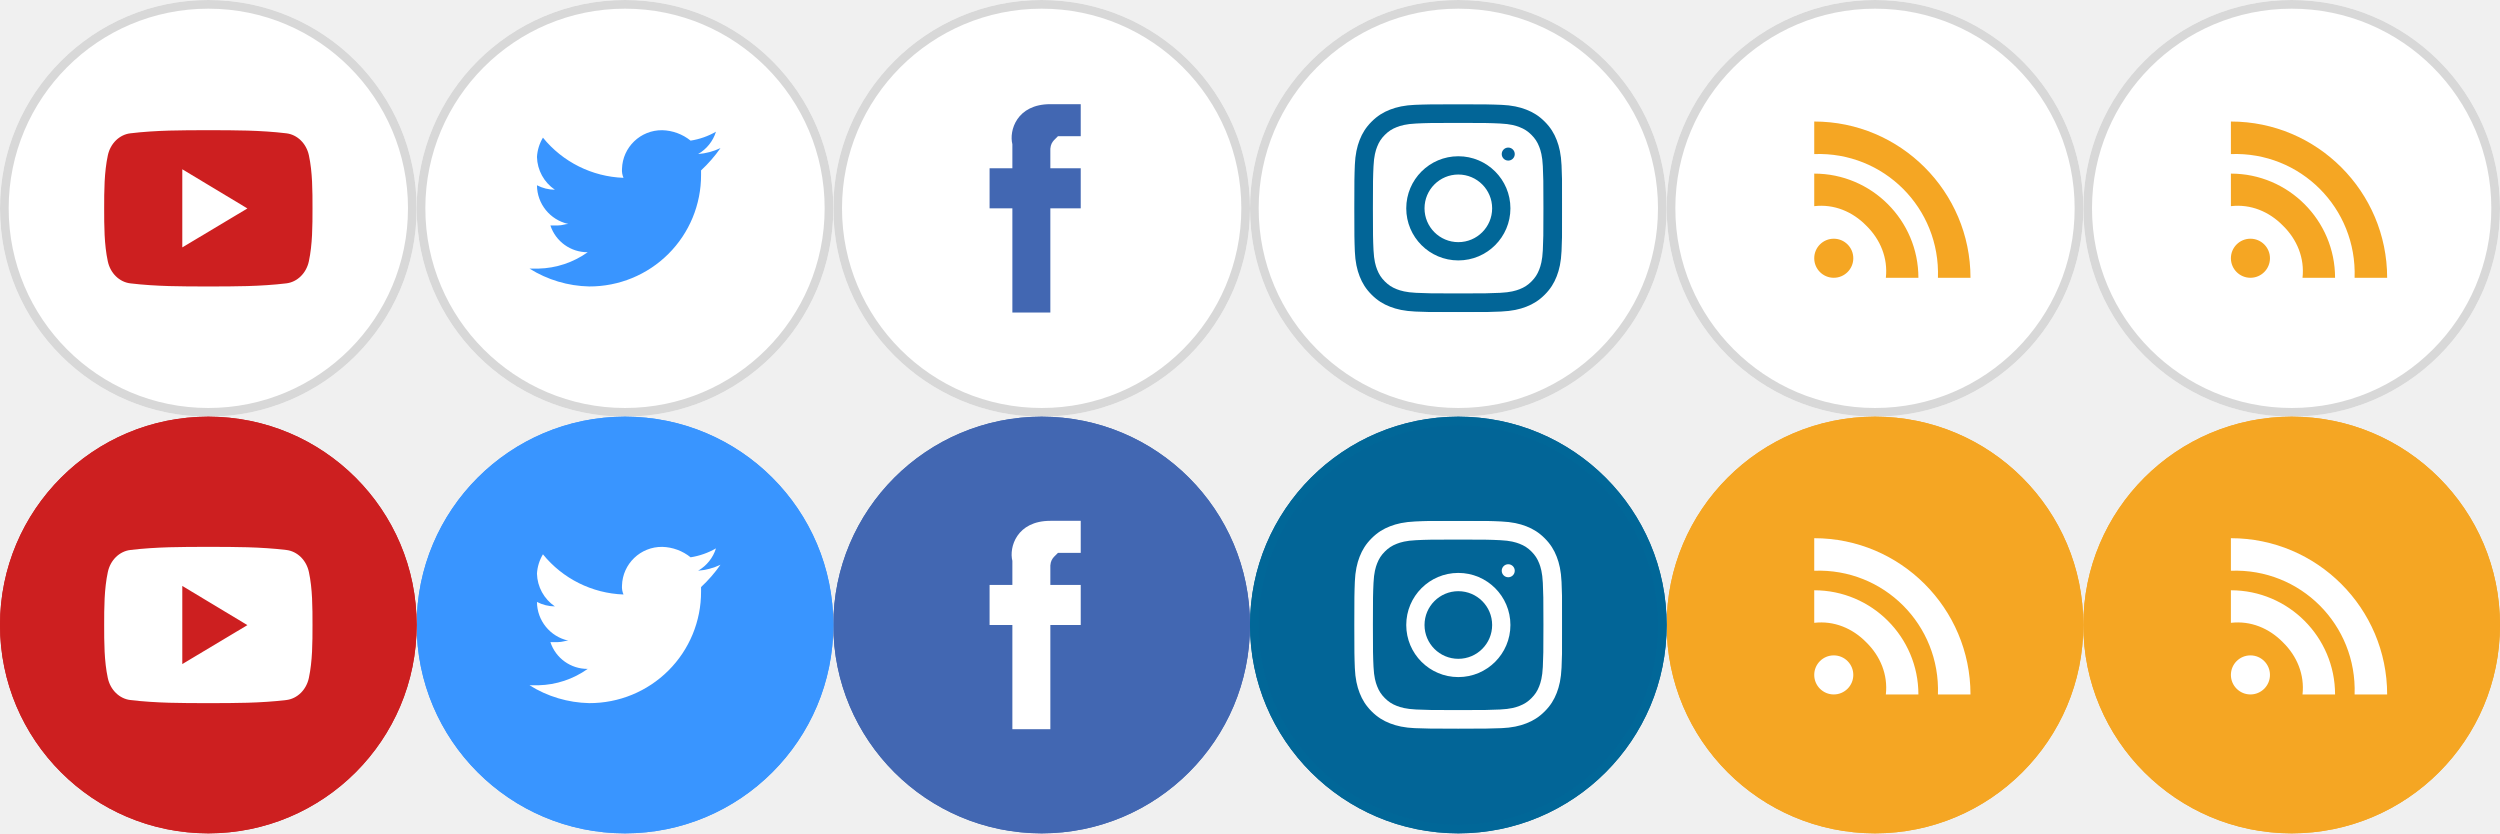
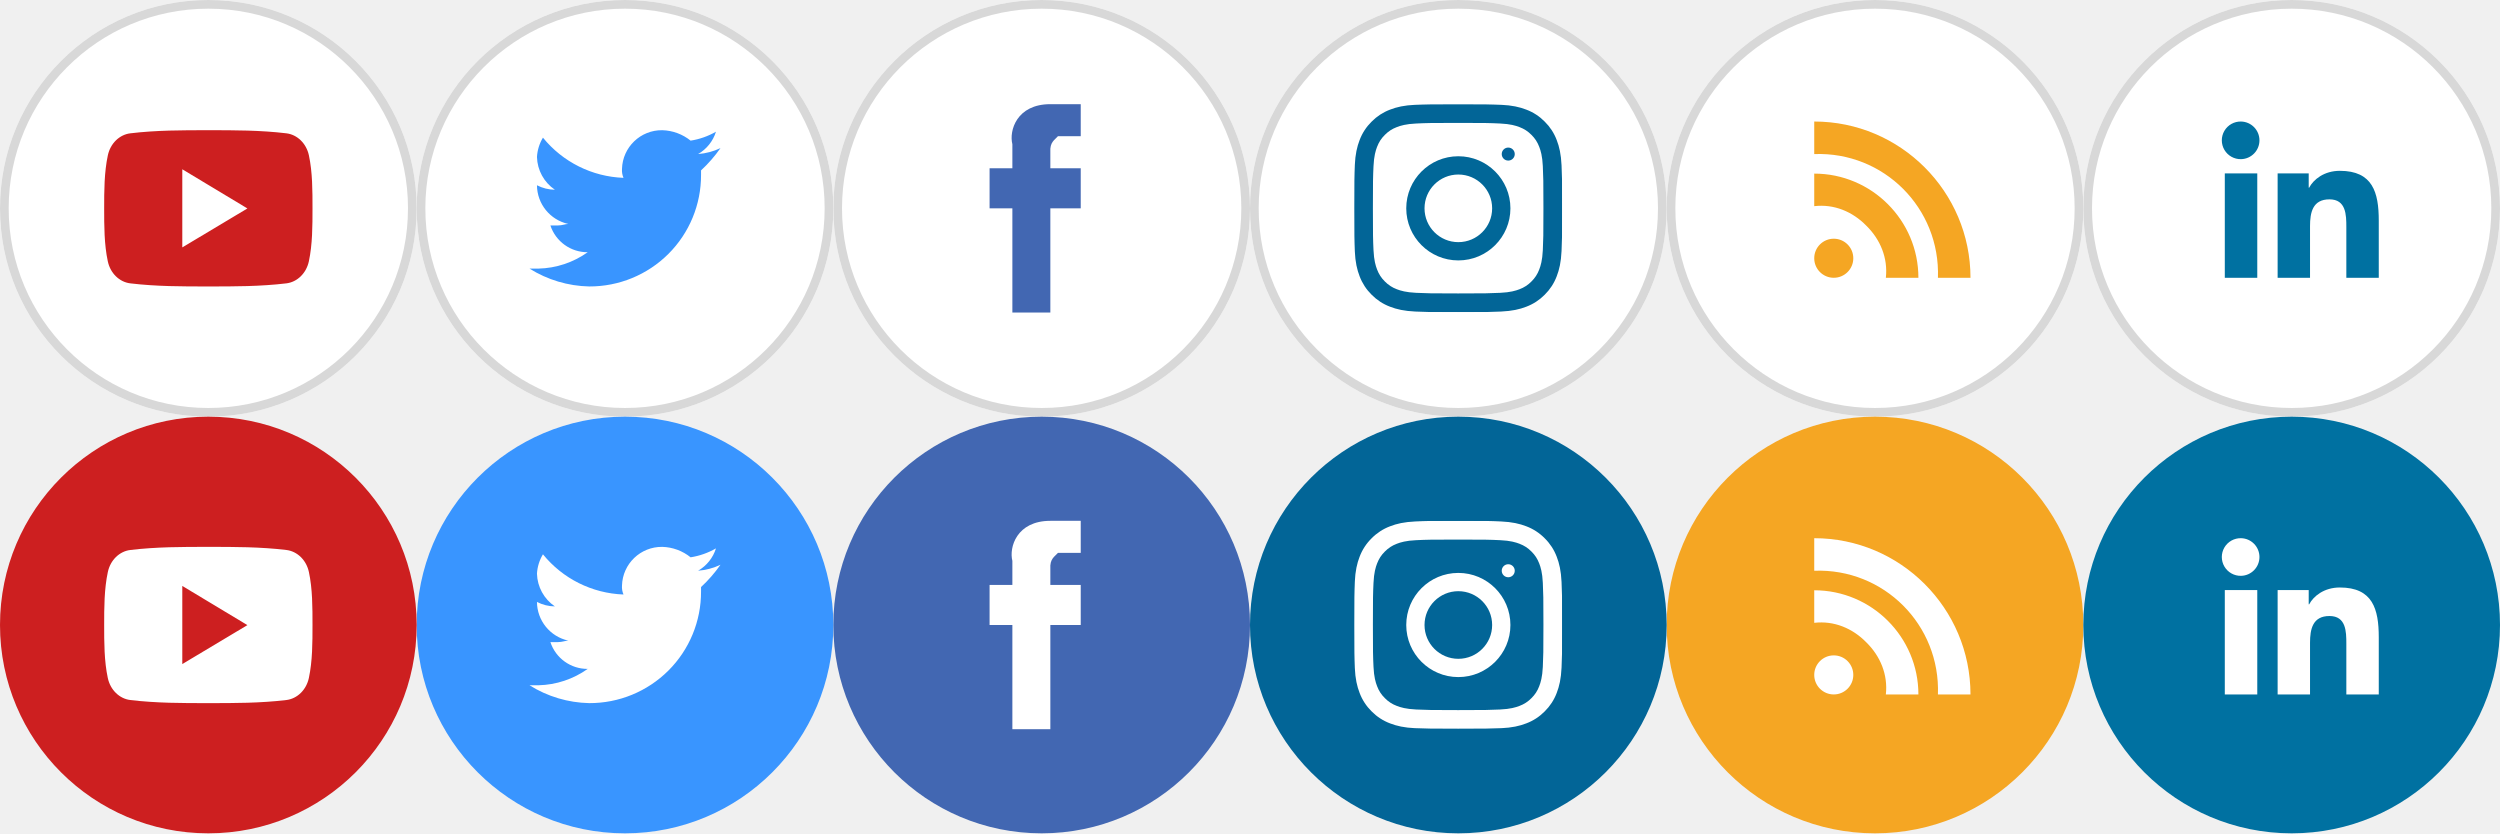
- <svg xmlns="http://www.w3.org/2000/svg" xmlns:xlink="http://www.w3.org/1999/xlink" width="288px" height="96px" viewBox="0 0 288 96" version="1.1">
+ <svg xmlns="http://www.w3.org/2000/svg" xmlns:xlink="http://www.w3.org/1999/xlink" width="288" height="96" viewBox="0 0 288 96">
  <defs>
-     <circle id="path-1" cx="24" cy="24" r="24" />
-     <circle id="path-2" cx="24" cy="24" r="24" />
-     <circle id="path-3" cx="24" cy="24" r="24" />
-     <polygon id="path-4" points="3.08822534e-16 0 23.962 0 23.962 23.959 0 23.959" />
-     <circle id="path-6" cx="24" cy="24" r="24" />
-     <circle id="path-7" cx="24" cy="24" r="24" />
-     <circle id="path-8" cx="24" cy="24" r="24" />
-     <circle id="path-9" cx="24" cy="24" r="24" />
-     <circle id="path-10" cx="24" cy="24" r="24" />
-     <circle id="path-11" cx="24" cy="24" r="24" />
-     <polygon id="path-12" points="3.08822534e-16 0 23.962 0 23.962 23.959 0 23.959" />
-     <circle id="path-14" cx="24" cy="24" r="24" />
-     <circle id="path-15" cx="24" cy="24" r="24" />
-     <circle id="path-16" cx="24" cy="24" r="24" />
+     <circle id="a" cx="24" cy="24" r="24" />
+     <circle id="b" cx="24" cy="24" r="24" />
+     <circle id="c" cx="24" cy="24" r="24" />
+     <path id="d" d="M0 0L23.962 0 23.962 23.959 0 23.959z" />
+     <circle id="f" cx="24" cy="24" r="24" />
+     <circle id="g" cx="24" cy="24" r="24" />
+     <circle id="h" cx="24" cy="24" r="24" />
+     <path id="i" d="M0 0L23.962 0 23.962 23.959 0 23.959z" />
  </defs>
-   <g id="Symbols" stroke="none" stroke-width="1" fill="none" fill-rule="evenodd">
-     <g id="sprite_rrss_icons">
-       <g id="off">
-         <g id="btn_rrss_rss_off" transform="translate(192, 0)">
-           <g id="rss">
-             <g id="Oval-3-Copy-4">
-               <use fill="#FFFFFF" fill-rule="evenodd" xlink:href="#path-1" />
-               <circle stroke="#D8D8D8" stroke-width="1" cx="24" cy="24" r="23.5" />
-             </g>
-             <path d="M21.5,29.75 C21.5,30.992 20.492,32 19.25,32 C18.007,32 17,30.992 17,29.75 C17,28.507 18.007,27.5 19.25,27.5 C20.492,27.5 21.5,28.507 21.5,29.75 L21.5,29.75 Z M17,17.75 C25.014,17.45 31.535,23.977 31.25,32 L35,32 C35,22.074 26.925,14 17,14 L17,17.75 Z M17,23.75 C19.271,23.485 21.405,24.368 23,26 C24.616,27.582 25.501,29.722 25.25,32 L29,32 C29,25.383 23.617,20 17,20 L17,23.75 Z" id="Fill-100" fill="#F5A623" />
-           </g>
-         </g>
-         <g id="btn_rrss_rss_off" transform="translate(240, 0)">
-           <g id="rss">
-             <g id="Oval-3-Copy-4">
-               <use fill="#FFFFFF" fill-rule="evenodd" xlink:href="#path-2" />
-               <circle stroke="#D8D8D8" stroke-width="1" cx="24" cy="24" r="23.5" />
-             </g>
-             <path d="M21.5,29.75 C21.5,30.992 20.492,32 19.25,32 C18.007,32 17,30.992 17,29.75 C17,28.507 18.007,27.5 19.25,27.5 C20.492,27.5 21.5,28.507 21.5,29.75 L21.5,29.75 Z M17,17.75 C25.014,17.45 31.535,23.977 31.25,32 L35,32 C35,22.074 26.925,14 17,14 L17,17.75 Z M17,23.75 C19.271,23.485 21.405,24.368 23,26 C24.616,27.582 25.501,29.722 25.25,32 L29,32 C29,25.383 23.617,20 17,20 L17,23.75 Z" id="Fill-100" fill="#F5A623" />
-           </g>
-         </g>
-         <g id="btn_rrss_ig_off" transform="translate(144, 0)">
-           <g id="ig">
-             <g id="Oval-3-Copy-3">
-               <use fill="#FFFFFF" fill-rule="evenodd" xlink:href="#path-3" />
-               <circle stroke="#D8D8D8" stroke-width="1" cx="24" cy="24" r="23.5" />
-             </g>
-             <g id="Instagram-icon-black" transform="translate(12, 12)">
-               <g id="Group-3">
-                 <mask id="mask-5" fill="white">
-                   <use xlink:href="#path-4" />
-                 </mask>
-                 <g id="Clip-2" />
-                 <path d="M11.981,0 C8.727,0 8.319,0.014 7.041,0.072 C5.766,0.13 4.895,0.333 4.133,0.629 C3.345,0.935 2.677,1.345 2.011,2.011 C1.345,2.677 0.935,3.345 0.629,4.133 C0.333,4.895 0.13,5.766 0.072,7.041 C0.014,8.319 0,8.727 0,11.981 C0,15.235 0.014,15.643 0.072,16.921 C0.13,18.196 0.333,19.067 0.629,19.829 C0.935,20.617 1.345,21.285 2.011,21.951 C2.677,22.617 3.345,23.027 4.133,23.333 C4.895,23.629 5.766,23.832 7.041,23.89 C8.319,23.948 8.727,23.962 11.981,23.962 C15.235,23.962 15.643,23.948 16.921,23.89 C18.196,23.832 19.067,23.629 19.829,23.333 C20.617,23.027 21.285,22.617 21.951,21.951 C22.617,21.285 23.027,20.617 23.333,19.829 C23.629,19.067 23.832,18.196 23.89,16.921 C23.948,15.643 23.962,15.235 23.962,11.981 C23.962,8.727 23.948,8.319 23.89,7.041 C23.832,5.766 23.629,4.895 23.333,4.133 C23.027,3.345 22.617,2.677 21.951,2.011 C21.285,1.345 20.617,0.935 19.829,0.629 C19.067,0.333 18.196,0.13 16.921,0.072 C15.643,0.014 15.235,0 11.981,0 M11.981,2.159 C15.18,2.159 15.559,2.171 16.822,2.229 C17.991,2.282 18.625,2.477 19.047,2.641 C19.606,2.858 20.006,3.118 20.425,3.537 C20.844,3.957 21.104,4.356 21.321,4.915 C21.485,5.337 21.68,5.972 21.734,7.14 C21.791,8.403 21.803,8.782 21.803,11.981 C21.803,15.18 21.791,15.559 21.734,16.822 C21.68,17.991 21.485,18.625 21.321,19.047 C21.104,19.606 20.844,20.006 20.425,20.425 C20.006,20.844 19.606,21.104 19.047,21.321 C18.625,21.485 17.991,21.68 16.822,21.734 C15.559,21.791 15.18,21.803 11.981,21.803 C8.782,21.803 8.403,21.791 7.14,21.734 C5.972,21.68 5.337,21.485 4.915,21.321 C4.356,21.104 3.957,20.844 3.537,20.425 C3.118,20.006 2.859,19.606 2.641,19.047 C2.477,18.625 2.282,17.991 2.229,16.822 C2.171,15.559 2.159,15.18 2.159,11.981 C2.159,8.782 2.171,8.403 2.229,7.14 C2.282,5.972 2.477,5.337 2.641,4.915 C2.859,4.356 3.118,3.957 3.537,3.537 C3.957,3.118 4.356,2.858 4.915,2.641 C5.337,2.477 5.972,2.282 7.14,2.229 C8.403,2.171 8.782,2.159 11.981,2.159" id="Fill-1" fill="#026597" mask="url(#mask-5)" />
-               </g>
-               <path d="M12,15.895 C9.849,15.895 8.105,14.151 8.105,12 C8.105,9.849 9.849,8.105 12,8.105 C14.151,8.105 15.895,9.849 15.895,12 C15.895,14.151 14.151,15.895 12,15.895 M12,6 C8.686,6 6,8.686 6,12 C6,15.314 8.686,18 12,18 C15.314,18 18,15.314 18,12 C18,8.686 15.314,6 12,6" id="Fill-4" fill="#016798" />
-               <path d="M18.5,5.75 C18.5,6.164 18.164,6.5 17.75,6.5 C17.336,6.5 17,6.164 17,5.75 C17,5.336 17.336,5 17.75,5 C18.164,5 18.5,5.336 18.5,5.75" id="Fill-5" fill="#03649B" />
-             </g>
-           </g>
-         </g>
-         <g id="btn_rrss_fb_off" transform="translate(96, 0)">
-           <g id="fb">
-             <g id="Oval-3-Copy-2">
-               <use fill="#FFFFFF" fill-rule="evenodd" xlink:href="#path-6" />
-               <circle stroke="#D8D8D8" stroke-width="1" cx="24" cy="24" r="23.5" />
-             </g>
-             <path d="M28.5,19.385 L25,19.385 L25,17.538 C24.924,16.346 25.508,16.127 25.875,15.692 L28.5,15.692 L28.5,12 L25,12 C21.109,12 20.231,15.067 20.625,16.615 L20.625,19.385 L18,19.385 L18,24 L20.625,24 L20.625,36 L25,36 L25,24 L28.5,24 L28.5,19.385 Z" id="Fill-39" fill="#4267B2" />
-           </g>
-         </g>
-         <g id="btn_rrss_tw_off" transform="translate(48, 0)">
-           <g id="tw">
-             <g id="Oval-3-Copy">
-               <use fill="#FFFFFF" fill-rule="evenodd" xlink:href="#path-7" />
-               <circle stroke="#D8D8D8" stroke-width="1" cx="24" cy="24" r="23.5" />
-             </g>
-             <path d="M32.423,17.744 C33.409,17.177 34.144,16.258 34.48,15.172 C33.578,15.692 32.587,16.04 31.558,16.201 C30.632,15.454 29.485,15.032 28.294,15 C25.786,14.97 23.719,16.956 23.654,19.457 C23.627,19.809 23.686,20.162 23.827,20.486 C20.208,20.353 16.824,18.665 14.547,15.857 C14.14,16.534 13.904,17.298 13.859,18.086 C13.898,19.601 14.666,21.004 15.922,21.858 C15.203,21.85 14.497,21.674 13.859,21.343 C13.871,23.487 15.369,25.338 17.468,25.8 C17.118,25.8 16.78,25.972 16.265,25.972 L15.406,25.972 C16.014,27.823 17.75,29.07 19.702,29.057 C18.044,30.239 16.068,30.896 14.031,30.943 L13,30.943 C15.062,32.238 17.438,32.948 19.874,33 C23.296,33.013 26.581,31.663 29.001,29.249 C31.421,26.835 32.775,23.557 32.762,20.144 L32.762,19.629 C33.597,18.854 34.348,17.992 35,17.058 C34.191,17.445 33.317,17.678 32.423,17.744 Z" id="icon_twitter_big" fill="#3995FF" fill-rule="nonzero" />
-           </g>
-         </g>
-         <g id="btn_rrss_yt_off">
-           <g id="yt">
-             <g id="Oval-3">
-               <use fill="#FFFFFF" fill-rule="evenodd" xlink:href="#path-8" />
-               <circle stroke="#D8D8D8" stroke-width="1" cx="24" cy="24" r="23.5" />
-             </g>
-             <path d="M35.585,17.896 C35.291,16.522 34.247,15.509 32.99,15.358 C30.015,15 27.002,14.999 24.004,15 C21.005,14.999 17.992,15 15.016,15.358 C13.76,15.509 12.716,16.522 12.423,17.896 C12.005,19.851 12,21.986 12,24 C12,26.014 12,28.15 12.419,30.105 C12.711,31.478 13.755,32.492 15.012,32.643 C17.988,33 21,33.002 23.999,33 C26.999,33.002 30.011,33 32.986,32.643 C34.242,32.492 35.286,31.478 35.58,30.105 C35.999,28.15 36,26.014 36,24 C36,21.986 36.004,19.851 35.585,17.896 Z M21,28.5 L21,19.5 C23.5,21.005 25.984,22.499 28.5,24.013 C25.991,25.514 23.507,27.001 21,28.5 Z" id="Fill-1" fill="#CD1F20" />
-           </g>
+   <g fill="none" fill-rule="evenodd">
+     <g transform="translate(192)">
+       <use fill="#FFF" xlink:href="#a" />
+       <circle cx="24" cy="24" r="23.5" stroke="#D8D8D8" />
+       <path fill="#F5A623" d="M21.5 29.75a2.25 2.25 0 1 1-4.5 0 2.25 2.25 0 0 1 4.5 0zm-4.5-12c8.014-.3 14.535 6.227 14.25 14.25H35c0-9.926-8.075-18-18-18v3.75zm0 6c2.27-.265 4.405.618 6 2.25 1.616 1.582 2.501 3.722 2.25 6H29c0-6.617-5.383-12-12-12v3.75z" />
+     </g>
+     <g transform="translate(240)">
+       <use fill="#FFF" xlink:href="#b" />
+       <circle cx="24" cy="24" r="23.5" stroke="#D8D8D8" />
+       <path fill="#0071A1" d="M34.034 32h-3.736v-5.848c0-1.394-.025-3.187-1.943-3.187-1.943 0-2.24 1.52-2.24 3.088V32h-3.732V19.977h3.58v1.643h.052c.5-.945 1.717-1.941 3.535-1.941 3.785 0 4.484 2.488 4.484 5.727V32zM18.17 18.335A2.168 2.168 0 1 1 18.165 14a2.168 2.168 0 0 1 .005 4.335zM16.297 32h3.741V19.977h-3.741V32z" />
+     </g>
+     <g transform="translate(144)">
+       <use fill="#FFF" xlink:href="#c" />
+       <circle cx="24" cy="24" r="23.5" stroke="#D8D8D8" />
+       <g transform="translate(12 12)">
+         <mask id="e" fill="#fff">
+           <use xlink:href="#d" />
+         </mask>
+         <path fill="#026597" d="M11.981 0c-3.254 0-3.662.014-4.94.072C5.766.13 4.895.332 4.133.63a5.872 5.872 0 0 0-2.122 1.382A5.872 5.872 0 0 0 .629 4.133C.333 4.895.13 5.766.072 7.041.014 8.32 0 8.727 0 11.981c0 3.254.014 3.662.072 4.94.058 1.275.26 2.146.557 2.908a5.872 5.872 0 0 0 1.382 2.122 5.872 5.872 0 0 0 2.122 1.382c.762.296 1.633.499 2.908.557 1.278.058 1.686.072 4.94.072 3.254 0 3.662-.014 4.94-.072 1.275-.058 2.146-.26 2.908-.557a5.872 5.872 0 0 0 2.122-1.382 5.873 5.873 0 0 0 1.382-2.122c.296-.762.499-1.633.557-2.908.058-1.278.072-1.686.072-4.94 0-3.254-.014-3.662-.072-4.94-.058-1.275-.26-2.146-.557-2.908a5.873 5.873 0 0 0-1.382-2.122A5.872 5.872 0 0 0 19.83.629C19.067.333 18.196.13 16.921.072 15.643.014 15.235 0 11.98 0m0 2.159c3.2 0 3.578.012 4.841.07 1.169.053 1.803.248 2.225.412.56.217.959.477 1.378.896.42.42.679.819.896 1.378.164.422.36 1.057.413 2.225.057 1.263.07 1.642.07 4.841 0 3.2-.013 3.578-.07 4.841-.054 1.169-.249 1.803-.413 2.225a3.71 3.71 0 0 1-.896 1.378 3.71 3.71 0 0 1-1.378.896c-.422.164-1.056.36-2.225.413-1.263.057-1.642.07-4.841.07-3.2 0-3.578-.013-4.841-.07-1.168-.054-1.803-.249-2.225-.413a3.712 3.712 0 0 1-1.378-.896 3.714 3.714 0 0 1-.896-1.378c-.164-.422-.36-1.056-.412-2.225-.058-1.263-.07-1.642-.07-4.841 0-3.199.012-3.578.07-4.841.053-1.168.248-1.803.412-2.225.218-.56.477-.958.896-1.378.42-.419.819-.679 1.378-.896.422-.164 1.057-.36 2.225-.412 1.263-.058 1.642-.07 4.841-.07" mask="url(#e)" />
+         <path fill="#016798" d="M12 15.895a3.895 3.895 0 1 1 0-7.79 3.895 3.895 0 0 1 0 7.79M12 6a6 6 0 1 0 0 12 6 6 0 0 0 0-12" />
+         <path fill="#03649B" d="M18.5 5.75a.75.75 0 1 1-1.5 0 .75.75 0 0 1 1.5 0" />
+       </g>
+     </g>
+     <g transform="translate(96)">
+       <use fill="#FFF" xlink:href="#f" />
+       <circle cx="24" cy="24" r="23.5" stroke="#D8D8D8" />
+       <path fill="#4267B2" d="M28.5 19.385H25v-1.847c-.076-1.192.508-1.411.875-1.846H28.5V12H25c-3.891 0-4.77 3.067-4.375 4.615v2.77H18V24h2.625v12H25V24h3.5v-4.615z" />
+     </g>
+     <g transform="translate(48)">
+       <use fill="#FFF" xlink:href="#g" />
+       <circle cx="24" cy="24" r="23.5" stroke="#D8D8D8" />
+       <path fill="#3995FF" fill-rule="nonzero" d="M32.423 17.744a4.503 4.503 0 0 0 2.057-2.572 8.473 8.473 0 0 1-2.922 1.03A5.433 5.433 0 0 0 28.294 15a4.581 4.581 0 0 0-4.64 4.457 2.17 2.17 0 0 0 .173 1.03 12.54 12.54 0 0 1-9.28-4.63 4.854 4.854 0 0 0-.688 2.229 4.708 4.708 0 0 0 2.063 3.772 4.584 4.584 0 0 1-2.063-.515 4.592 4.592 0 0 0 3.609 4.457c-.35 0-.688.172-1.203.172h-.859a4.49 4.49 0 0 0 4.296 3.085 10.187 10.187 0 0 1-5.67 1.886H13A13.465 13.465 0 0 0 19.874 33 12.854 12.854 0 0 0 29 29.25a12.792 12.792 0 0 0 3.76-9.106v-.515A16.017 16.017 0 0 0 35 17.06a7.215 7.215 0 0 1-2.577.685z" />
+     </g>
+     <use fill="#FFF" xlink:href="#h" />
+     <circle cx="24" cy="24" r="23.5" stroke="#D8D8D8" />
+     <path fill="#CD1F20" d="M35.585 17.896c-.294-1.374-1.338-2.387-2.595-2.538-2.975-.358-5.988-.36-8.986-.358-3-.001-6.012 0-8.988.358-1.256.151-2.3 1.164-2.593 2.538C12.005 19.851 12 21.986 12 24c0 2.014 0 4.15.419 6.105.292 1.373 1.336 2.387 2.593 2.538C17.988 33 21 33.002 24 33c3 .002 6.012 0 8.987-.357 1.256-.151 2.3-1.165 2.594-2.538C36 28.15 36 26.014 36 24c0-2.014.004-4.149-.415-6.104zM21 28.5v-9l7.5 4.513L21 28.5z" />
+     <g transform="translate(0 48)">
+       <g transform="translate(192)">
+         <circle cx="24" cy="24" r="24" fill="#F5A623" />
+         <path fill="#FFF" d="M21.5 29.75a2.25 2.25 0 1 1-4.5 0 2.25 2.25 0 0 1 4.5 0zm-4.5-12c8.014-.3 14.535 6.227 14.25 14.25H35c0-9.926-8.075-18-18-18v3.75zm0 6c2.27-.265 4.405.618 6 2.25 1.616 1.582 2.501 3.722 2.25 6H29c0-6.617-5.383-12-12-12v3.75z" />
+       </g>
+       <g transform="translate(240)">
+         <circle cx="24" cy="24" r="24" fill="#0071A1" />
+         <path fill="#FFF" d="M34.034 32h-3.736v-5.848c0-1.394-.025-3.187-1.943-3.187-1.943 0-2.24 1.52-2.24 3.088V32h-3.732V19.977h3.58v1.643h.052c.5-.945 1.717-1.941 3.535-1.941 3.785 0 4.484 2.488 4.484 5.727V32zM18.17 18.335A2.168 2.168 0 1 1 18.165 14a2.168 2.168 0 0 1 .005 4.335zM16.297 32h3.741V19.977h-3.741V32z" />
+       </g>
+       <g transform="translate(144)">
+         <circle cx="24" cy="24" r="24" fill="#026597" />
+         <g transform="translate(12 12)">
+           <mask id="j" fill="#fff">
+             <use xlink:href="#i" />
+           </mask>
+           <path fill="#FFF" d="M11.981 0c-3.254 0-3.662.014-4.94.072C5.766.13 4.895.332 4.133.63a5.872 5.872 0 0 0-2.122 1.382A5.872 5.872 0 0 0 .629 4.133C.333 4.895.13 5.766.072 7.041.014 8.32 0 8.727 0 11.981c0 3.254.014 3.662.072 4.94.058 1.275.26 2.146.557 2.908a5.872 5.872 0 0 0 1.382 2.122 5.872 5.872 0 0 0 2.122 1.382c.762.296 1.633.499 2.908.557 1.278.058 1.686.072 4.94.072 3.254 0 3.662-.014 4.94-.072 1.275-.058 2.146-.26 2.908-.557a5.872 5.872 0 0 0 2.122-1.382 5.873 5.873 0 0 0 1.382-2.122c.296-.762.499-1.633.557-2.908.058-1.278.072-1.686.072-4.94 0-3.254-.014-3.662-.072-4.94-.058-1.275-.26-2.146-.557-2.908a5.873 5.873 0 0 0-1.382-2.122A5.872 5.872 0 0 0 19.83.629C19.067.333 18.196.13 16.921.072 15.643.014 15.235 0 11.98 0m0 2.159c3.2 0 3.578.012 4.841.07 1.169.053 1.803.248 2.225.412.56.217.959.477 1.378.896.42.42.679.819.896 1.378.164.422.36 1.057.413 2.225.057 1.263.07 1.642.07 4.841 0 3.2-.013 3.578-.07 4.841-.054 1.169-.249 1.803-.413 2.225a3.71 3.71 0 0 1-.896 1.378 3.71 3.71 0 0 1-1.378.896c-.422.164-1.056.36-2.225.413-1.263.057-1.642.07-4.841.07-3.2 0-3.578-.013-4.841-.07-1.168-.054-1.803-.249-2.225-.413a3.712 3.712 0 0 1-1.378-.896 3.714 3.714 0 0 1-.896-1.378c-.164-.422-.36-1.056-.412-2.225-.058-1.263-.07-1.642-.07-4.841 0-3.199.012-3.578.07-4.841.053-1.168.248-1.803.412-2.225.218-.56.477-.958.896-1.378.42-.419.819-.679 1.378-.896.422-.164 1.057-.36 2.225-.412 1.263-.058 1.642-.07 4.841-.07" mask="url(#j)" />
+           <path fill="#FFF" d="M12 15.895a3.895 3.895 0 1 1 0-7.79 3.895 3.895 0 0 1 0 7.79M12 6a6 6 0 1 0 0 12 6 6 0 0 0 0-12m6.5-.25a.75.75 0 1 1-1.5 0 .75.75 0 0 1 1.5 0" />
        </g>
      </g>
-       <g id="on" transform="translate(0, 48)">
-         <g id="btn_rrss_rss_on" transform="translate(192, 0)">
-           <g id="rss">
-             <g id="Oval-3-Copy-4">
-               <use fill="#F5A623" fill-rule="evenodd" xlink:href="#path-9" />
-               <circle stroke="#F5A623" stroke-width="1" cx="24" cy="24" r="23.5" />
-             </g>
-             <path d="M21.5,29.75 C21.5,30.992 20.492,32 19.25,32 C18.007,32 17,30.992 17,29.75 C17,28.507 18.007,27.5 19.25,27.5 C20.492,27.5 21.5,28.507 21.5,29.75 L21.5,29.75 Z M17,17.75 C25.014,17.45 31.535,23.977 31.25,32 L35,32 C35,22.074 26.925,14 17,14 L17,17.75 Z M17,23.75 C19.271,23.485 21.405,24.368 23,26 C24.616,27.582 25.501,29.722 25.25,32 L29,32 C29,25.383 23.617,20 17,20 L17,23.75 Z" id="Fill-100" fill="#FFFFFF" />
-           </g>
-         </g>
-         <g id="btn_rrss_rss_on" transform="translate(240, 0)">
-           <g id="rss">
-             <g id="Oval-3-Copy-4">
-               <use fill="#F5A623" fill-rule="evenodd" xlink:href="#path-10" />
-               <circle stroke="#F5A623" stroke-width="1" cx="24" cy="24" r="23.5" />
-             </g>
-             <path d="M21.5,29.75 C21.5,30.992 20.492,32 19.25,32 C18.007,32 17,30.992 17,29.75 C17,28.507 18.007,27.5 19.25,27.5 C20.492,27.5 21.5,28.507 21.5,29.75 L21.5,29.75 Z M17,17.75 C25.014,17.45 31.535,23.977 31.25,32 L35,32 C35,22.074 26.925,14 17,14 L17,17.75 Z M17,23.75 C19.271,23.485 21.405,24.368 23,26 C24.616,27.582 25.501,29.722 25.25,32 L29,32 C29,25.383 23.617,20 17,20 L17,23.75 Z" id="Fill-100" fill="#FFFFFF" />
-           </g>
-         </g>
-         <g id="btn_rrss_ig_on" transform="translate(144, 0)">
-           <g id="ig">
-             <g id="Oval-3-Copy-3">
-               <use fill="#026597" fill-rule="evenodd" xlink:href="#path-11" />
-               <circle stroke="#016798" stroke-width="1" cx="24" cy="24" r="23.5" />
-             </g>
-             <g id="Instagram-icon-black" transform="translate(12, 12)">
-               <g id="Group-3">
-                 <mask id="mask-13" fill="white">
-                   <use xlink:href="#path-12" />
-                 </mask>
-                 <g id="Clip-2" />
-                 <path d="M11.981,0 C8.727,0 8.319,0.014 7.041,0.072 C5.766,0.13 4.895,0.333 4.133,0.629 C3.345,0.935 2.677,1.345 2.011,2.011 C1.345,2.677 0.935,3.345 0.629,4.133 C0.333,4.895 0.13,5.766 0.072,7.041 C0.014,8.319 0,8.727 0,11.981 C0,15.235 0.014,15.643 0.072,16.921 C0.13,18.196 0.333,19.067 0.629,19.829 C0.935,20.617 1.345,21.285 2.011,21.951 C2.677,22.617 3.345,23.027 4.133,23.333 C4.895,23.629 5.766,23.832 7.041,23.89 C8.319,23.948 8.727,23.962 11.981,23.962 C15.235,23.962 15.643,23.948 16.921,23.89 C18.196,23.832 19.067,23.629 19.829,23.333 C20.617,23.027 21.285,22.617 21.951,21.951 C22.617,21.285 23.027,20.617 23.333,19.829 C23.629,19.067 23.832,18.196 23.89,16.921 C23.948,15.643 23.962,15.235 23.962,11.981 C23.962,8.727 23.948,8.319 23.89,7.041 C23.832,5.766 23.629,4.895 23.333,4.133 C23.027,3.345 22.617,2.677 21.951,2.011 C21.285,1.345 20.617,0.935 19.829,0.629 C19.067,0.333 18.196,0.13 16.921,0.072 C15.643,0.014 15.235,0 11.981,0 M11.981,2.159 C15.18,2.159 15.559,2.171 16.822,2.229 C17.991,2.282 18.625,2.477 19.047,2.641 C19.606,2.858 20.006,3.118 20.425,3.537 C20.844,3.957 21.104,4.356 21.321,4.915 C21.485,5.337 21.68,5.972 21.734,7.14 C21.791,8.403 21.803,8.782 21.803,11.981 C21.803,15.18 21.791,15.559 21.734,16.822 C21.68,17.991 21.485,18.625 21.321,19.047 C21.104,19.606 20.844,20.006 20.425,20.425 C20.006,20.844 19.606,21.104 19.047,21.321 C18.625,21.485 17.991,21.68 16.822,21.734 C15.559,21.791 15.18,21.803 11.981,21.803 C8.782,21.803 8.403,21.791 7.14,21.734 C5.972,21.68 5.337,21.485 4.915,21.321 C4.356,21.104 3.957,20.844 3.537,20.425 C3.118,20.006 2.859,19.606 2.641,19.047 C2.477,18.625 2.282,17.991 2.229,16.822 C2.171,15.559 2.159,15.18 2.159,11.981 C2.159,8.782 2.171,8.403 2.229,7.14 C2.282,5.972 2.477,5.337 2.641,4.915 C2.859,4.356 3.118,3.957 3.537,3.537 C3.957,3.118 4.356,2.858 4.915,2.641 C5.337,2.477 5.972,2.282 7.14,2.229 C8.403,2.171 8.782,2.159 11.981,2.159" id="Fill-1" fill="#FFFFFF" mask="url(#mask-13)" />
-               </g>
-               <path d="M12,15.895 C9.849,15.895 8.105,14.151 8.105,12 C8.105,9.849 9.849,8.105 12,8.105 C14.151,8.105 15.895,9.849 15.895,12 C15.895,14.151 14.151,15.895 12,15.895 M12,6 C8.686,6 6,8.686 6,12 C6,15.314 8.686,18 12,18 C15.314,18 18,15.314 18,12 C18,8.686 15.314,6 12,6" id="Fill-4" fill="#FFFFFF" />
-               <path d="M18.5,5.75 C18.5,6.164 18.164,6.5 17.75,6.5 C17.336,6.5 17,6.164 17,5.75 C17,5.336 17.336,5 17.75,5 C18.164,5 18.5,5.336 18.5,5.75" id="Fill-5" fill="#FFFFFF" />
-             </g>
-           </g>
-         </g>
-         <g id="btn_rrss_fb_on" transform="translate(96, 0)">
-           <g id="fb">
-             <g id="Oval-3-Copy-2">
-               <use fill="#4267B2" fill-rule="evenodd" xlink:href="#path-14" />
-               <circle stroke="#4267B2" stroke-width="1" cx="24" cy="24" r="23.5" />
-             </g>
-             <path d="M28.5,19.385 L25,19.385 L25,17.538 C24.924,16.346 25.508,16.127 25.875,15.692 L28.5,15.692 L28.5,12 L25,12 C21.109,12 20.231,15.067 20.625,16.615 L20.625,19.385 L18,19.385 L18,24 L20.625,24 L20.625,36 L25,36 L25,24 L28.5,24 L28.5,19.385 Z" id="Fill-39" fill="#FFFFFF" />
-           </g>
-         </g>
-         <g id="btn_rrss_tw_on" transform="translate(48, 0)">
-           <g id="tw">
-             <g id="Oval-3-Copy">
-               <use fill="#3995FF" fill-rule="evenodd" xlink:href="#path-15" />
-               <circle stroke="#3995FF" stroke-width="1" cx="24" cy="24" r="23.5" />
-             </g>
-             <path d="M32.423,17.744 C33.409,17.177 34.144,16.258 34.48,15.172 C33.578,15.692 32.587,16.04 31.558,16.201 C30.632,15.454 29.485,15.032 28.294,15 C25.786,14.97 23.719,16.956 23.654,19.457 C23.627,19.809 23.686,20.162 23.827,20.486 C20.208,20.353 16.824,18.665 14.547,15.857 C14.14,16.534 13.904,17.298 13.859,18.086 C13.898,19.601 14.666,21.004 15.922,21.858 C15.203,21.85 14.497,21.674 13.859,21.343 C13.871,23.487 15.369,25.338 17.468,25.8 C17.118,25.8 16.78,25.972 16.265,25.972 L15.406,25.972 C16.014,27.823 17.75,29.07 19.702,29.057 C18.044,30.239 16.068,30.896 14.031,30.943 L13,30.943 C15.062,32.238 17.438,32.948 19.874,33 C23.296,33.013 26.581,31.663 29.001,29.249 C31.421,26.835 32.775,23.557 32.762,20.144 L32.762,19.629 C33.597,18.854 34.348,17.992 35,17.058 C34.191,17.445 33.317,17.678 32.423,17.744 Z" id="icon_twitter_big" fill="#FFFFFF" fill-rule="nonzero" />
-           </g>
-         </g>
-         <g id="btn_rrss_yt_on">
-           <g id="yt">
-             <g id="Oval-3">
-               <use fill="#CD1F20" fill-rule="evenodd" xlink:href="#path-16" />
-               <circle stroke="#CD1F20" stroke-width="1" cx="24" cy="24" r="23.5" />
-             </g>
-             <path d="M35.585,17.896 C35.291,16.522 34.247,15.509 32.99,15.358 C30.015,15 27.002,14.999 24.004,15 C21.005,14.999 17.992,15 15.016,15.358 C13.76,15.509 12.716,16.522 12.423,17.896 C12.005,19.851 12,21.986 12,24 C12,26.014 12,28.15 12.419,30.105 C12.711,31.478 13.755,32.492 15.012,32.643 C17.988,33 21,33.002 23.999,33 C26.999,33.002 30.011,33 32.986,32.643 C34.242,32.492 35.286,31.478 35.58,30.105 C35.999,28.15 36,26.014 36,24 C36,21.986 36.004,19.851 35.585,17.896 Z M21,28.5 L21,19.5 C23.5,21.005 25.984,22.499 28.5,24.013 C25.991,25.514 23.507,27.001 21,28.5 Z" id="Fill-1" fill="#FFFFFF" />
-           </g>
-         </g>
+       <g transform="translate(96)">
+         <circle cx="24" cy="24" r="24" fill="#4267B2" />
+         <path fill="#FFF" d="M28.5 19.385H25v-1.847c-.076-1.192.508-1.411.875-1.846H28.5V12H25c-3.891 0-4.77 3.067-4.375 4.615v2.77H18V24h2.625v12H25V24h3.5v-4.615z" />
      </g>
+       <g transform="translate(48)">
+         <circle cx="24" cy="24" r="24" fill="#3995FF" />
+         <path fill="#FFF" fill-rule="nonzero" d="M32.423 17.744a4.503 4.503 0 0 0 2.057-2.572 8.473 8.473 0 0 1-2.922 1.03A5.433 5.433 0 0 0 28.294 15a4.581 4.581 0 0 0-4.64 4.457 2.17 2.17 0 0 0 .173 1.03 12.54 12.54 0 0 1-9.28-4.63 4.854 4.854 0 0 0-.688 2.229 4.708 4.708 0 0 0 2.063 3.772 4.584 4.584 0 0 1-2.063-.515 4.592 4.592 0 0 0 3.609 4.457c-.35 0-.688.172-1.203.172h-.859a4.49 4.49 0 0 0 4.296 3.085 10.187 10.187 0 0 1-5.67 1.886H13A13.465 13.465 0 0 0 19.874 33 12.854 12.854 0 0 0 29 29.25a12.792 12.792 0 0 0 3.76-9.106v-.515A16.017 16.017 0 0 0 35 17.06a7.215 7.215 0 0 1-2.577.685z" />
+       </g>
+       <circle cx="24" cy="24" r="24" fill="#CD1F20" />
+       <path fill="#FFF" d="M35.585 17.896c-.294-1.374-1.338-2.387-2.595-2.538-2.975-.358-5.988-.36-8.986-.358-3-.001-6.012 0-8.988.358-1.256.151-2.3 1.164-2.593 2.538C12.005 19.851 12 21.986 12 24c0 2.014 0 4.15.419 6.105.292 1.373 1.336 2.387 2.593 2.538C17.988 33 21 33.002 24 33c3 .002 6.012 0 8.987-.357 1.256-.151 2.3-1.165 2.594-2.538C36 28.15 36 26.014 36 24c0-2.014.004-4.149-.415-6.104zM21 28.5v-9l7.5 4.513L21 28.5z" />
    </g>
  </g>
</svg>
